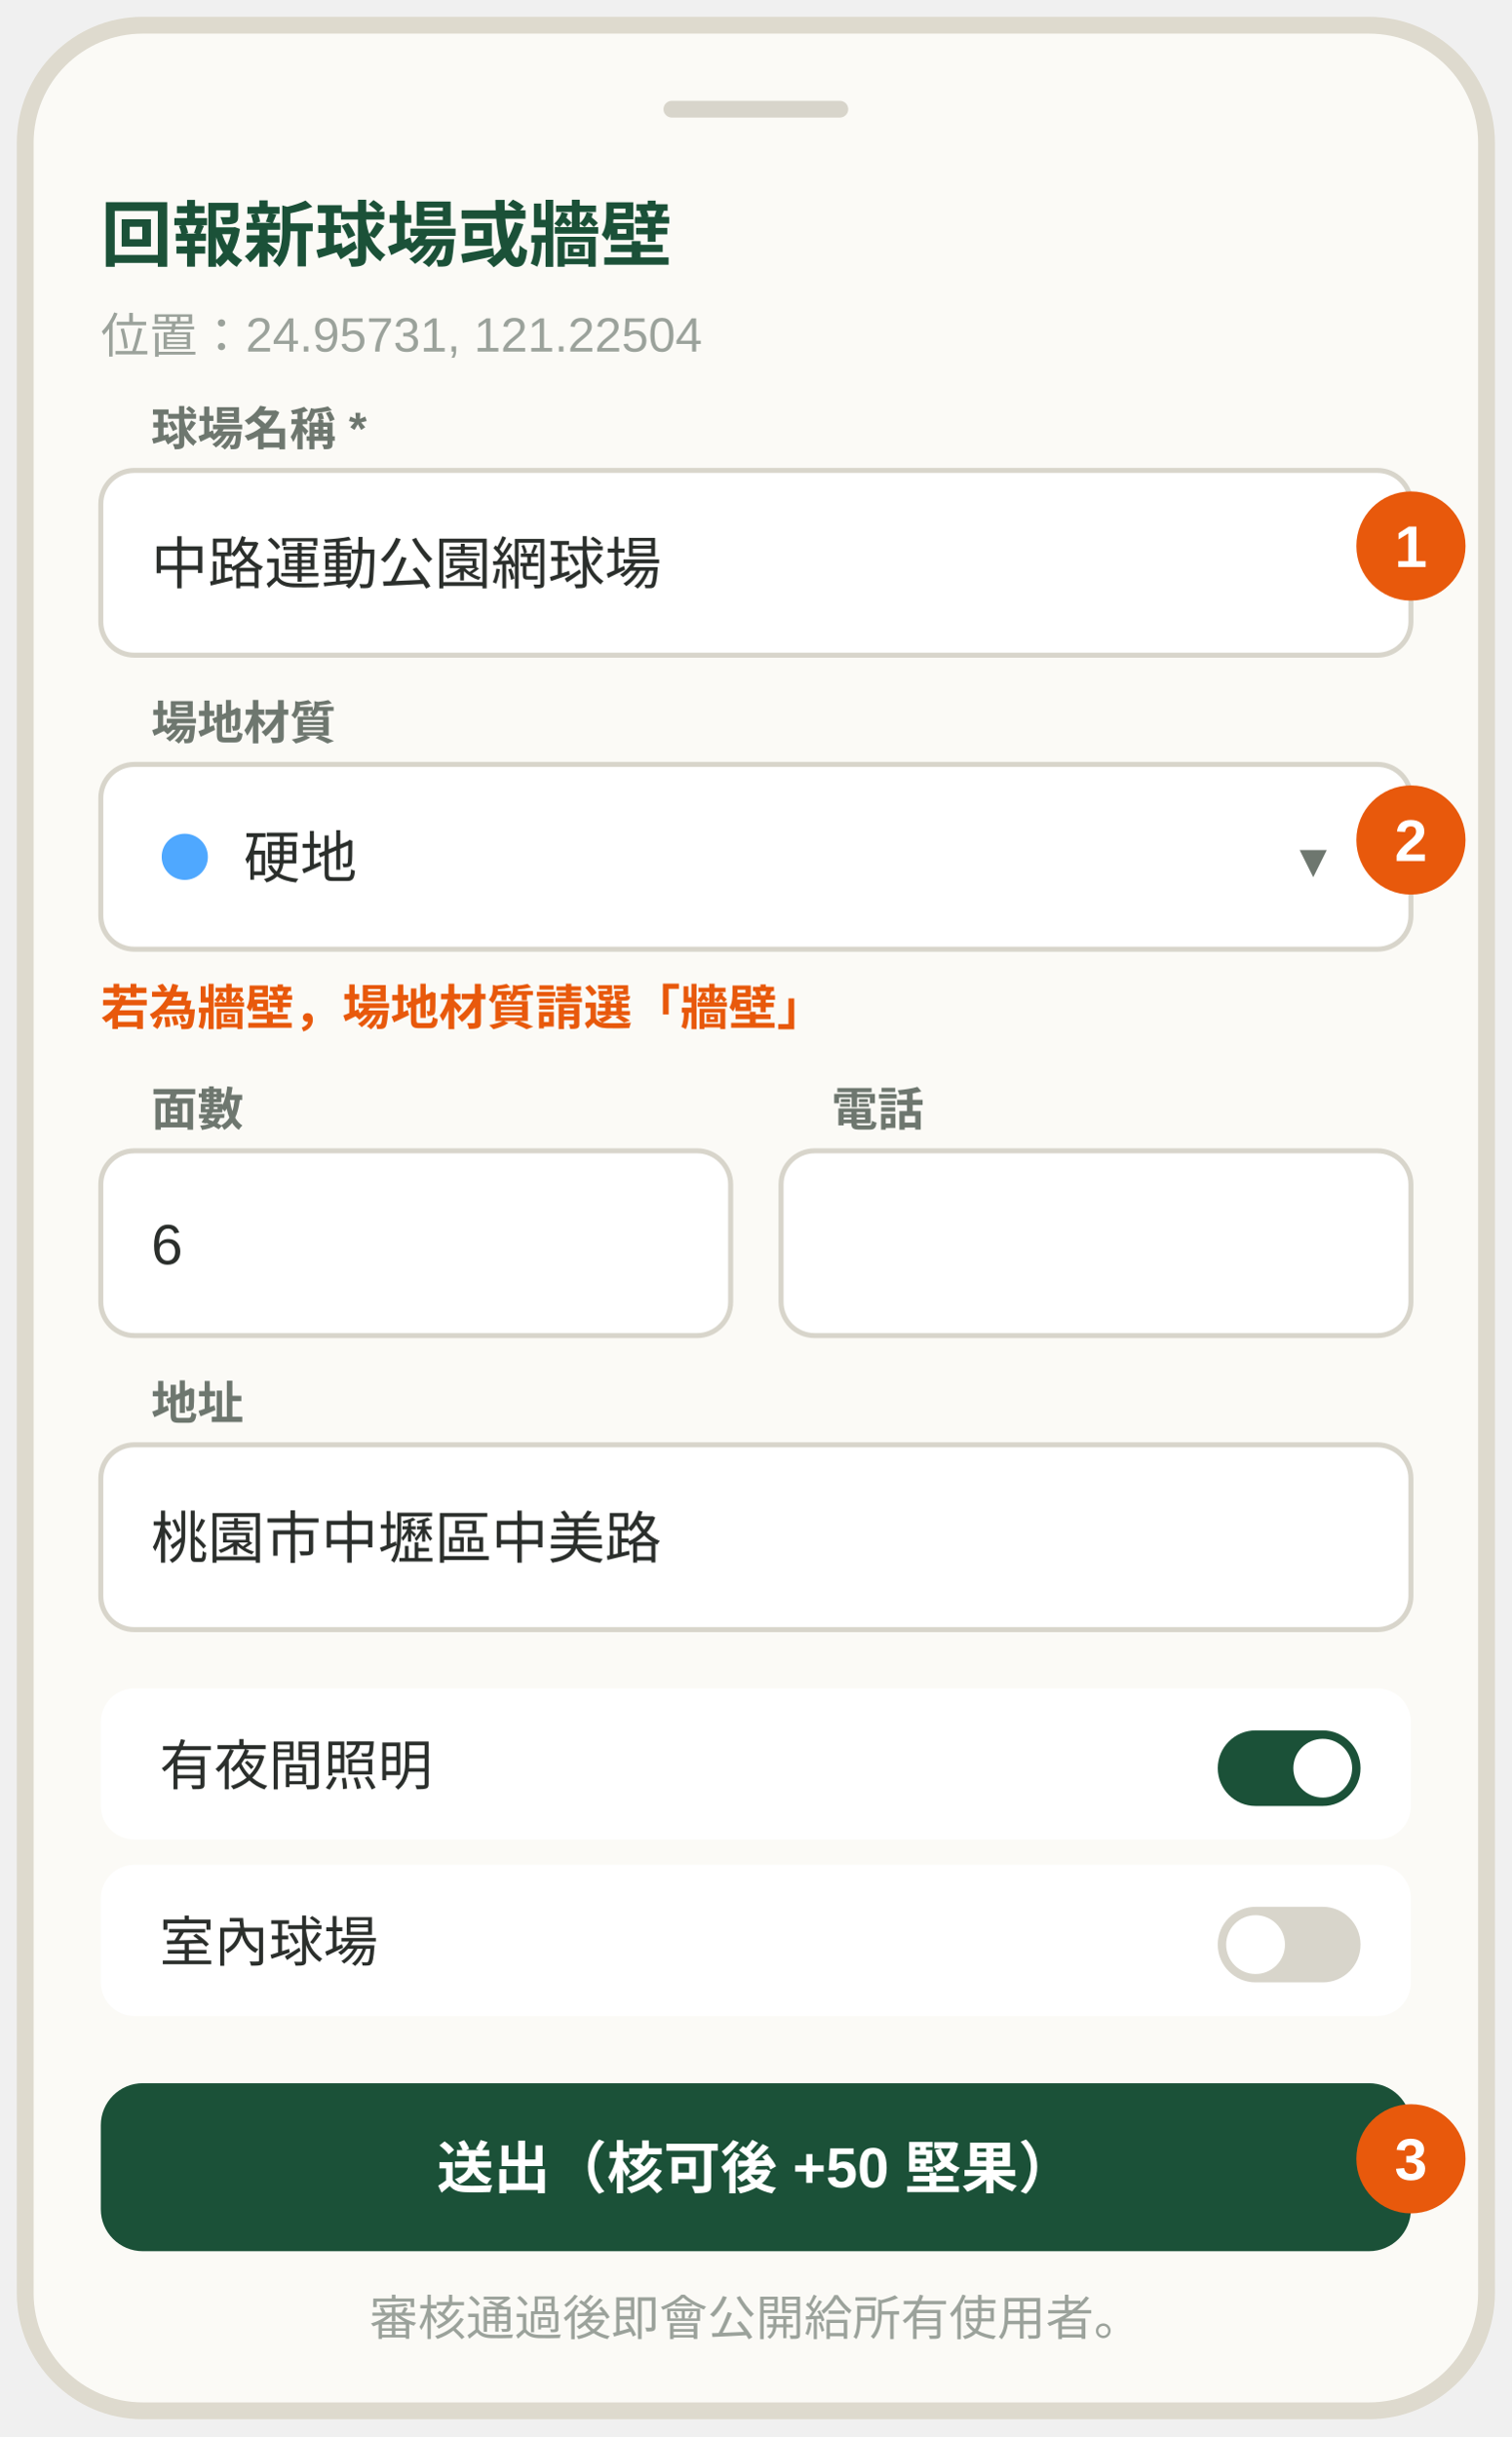
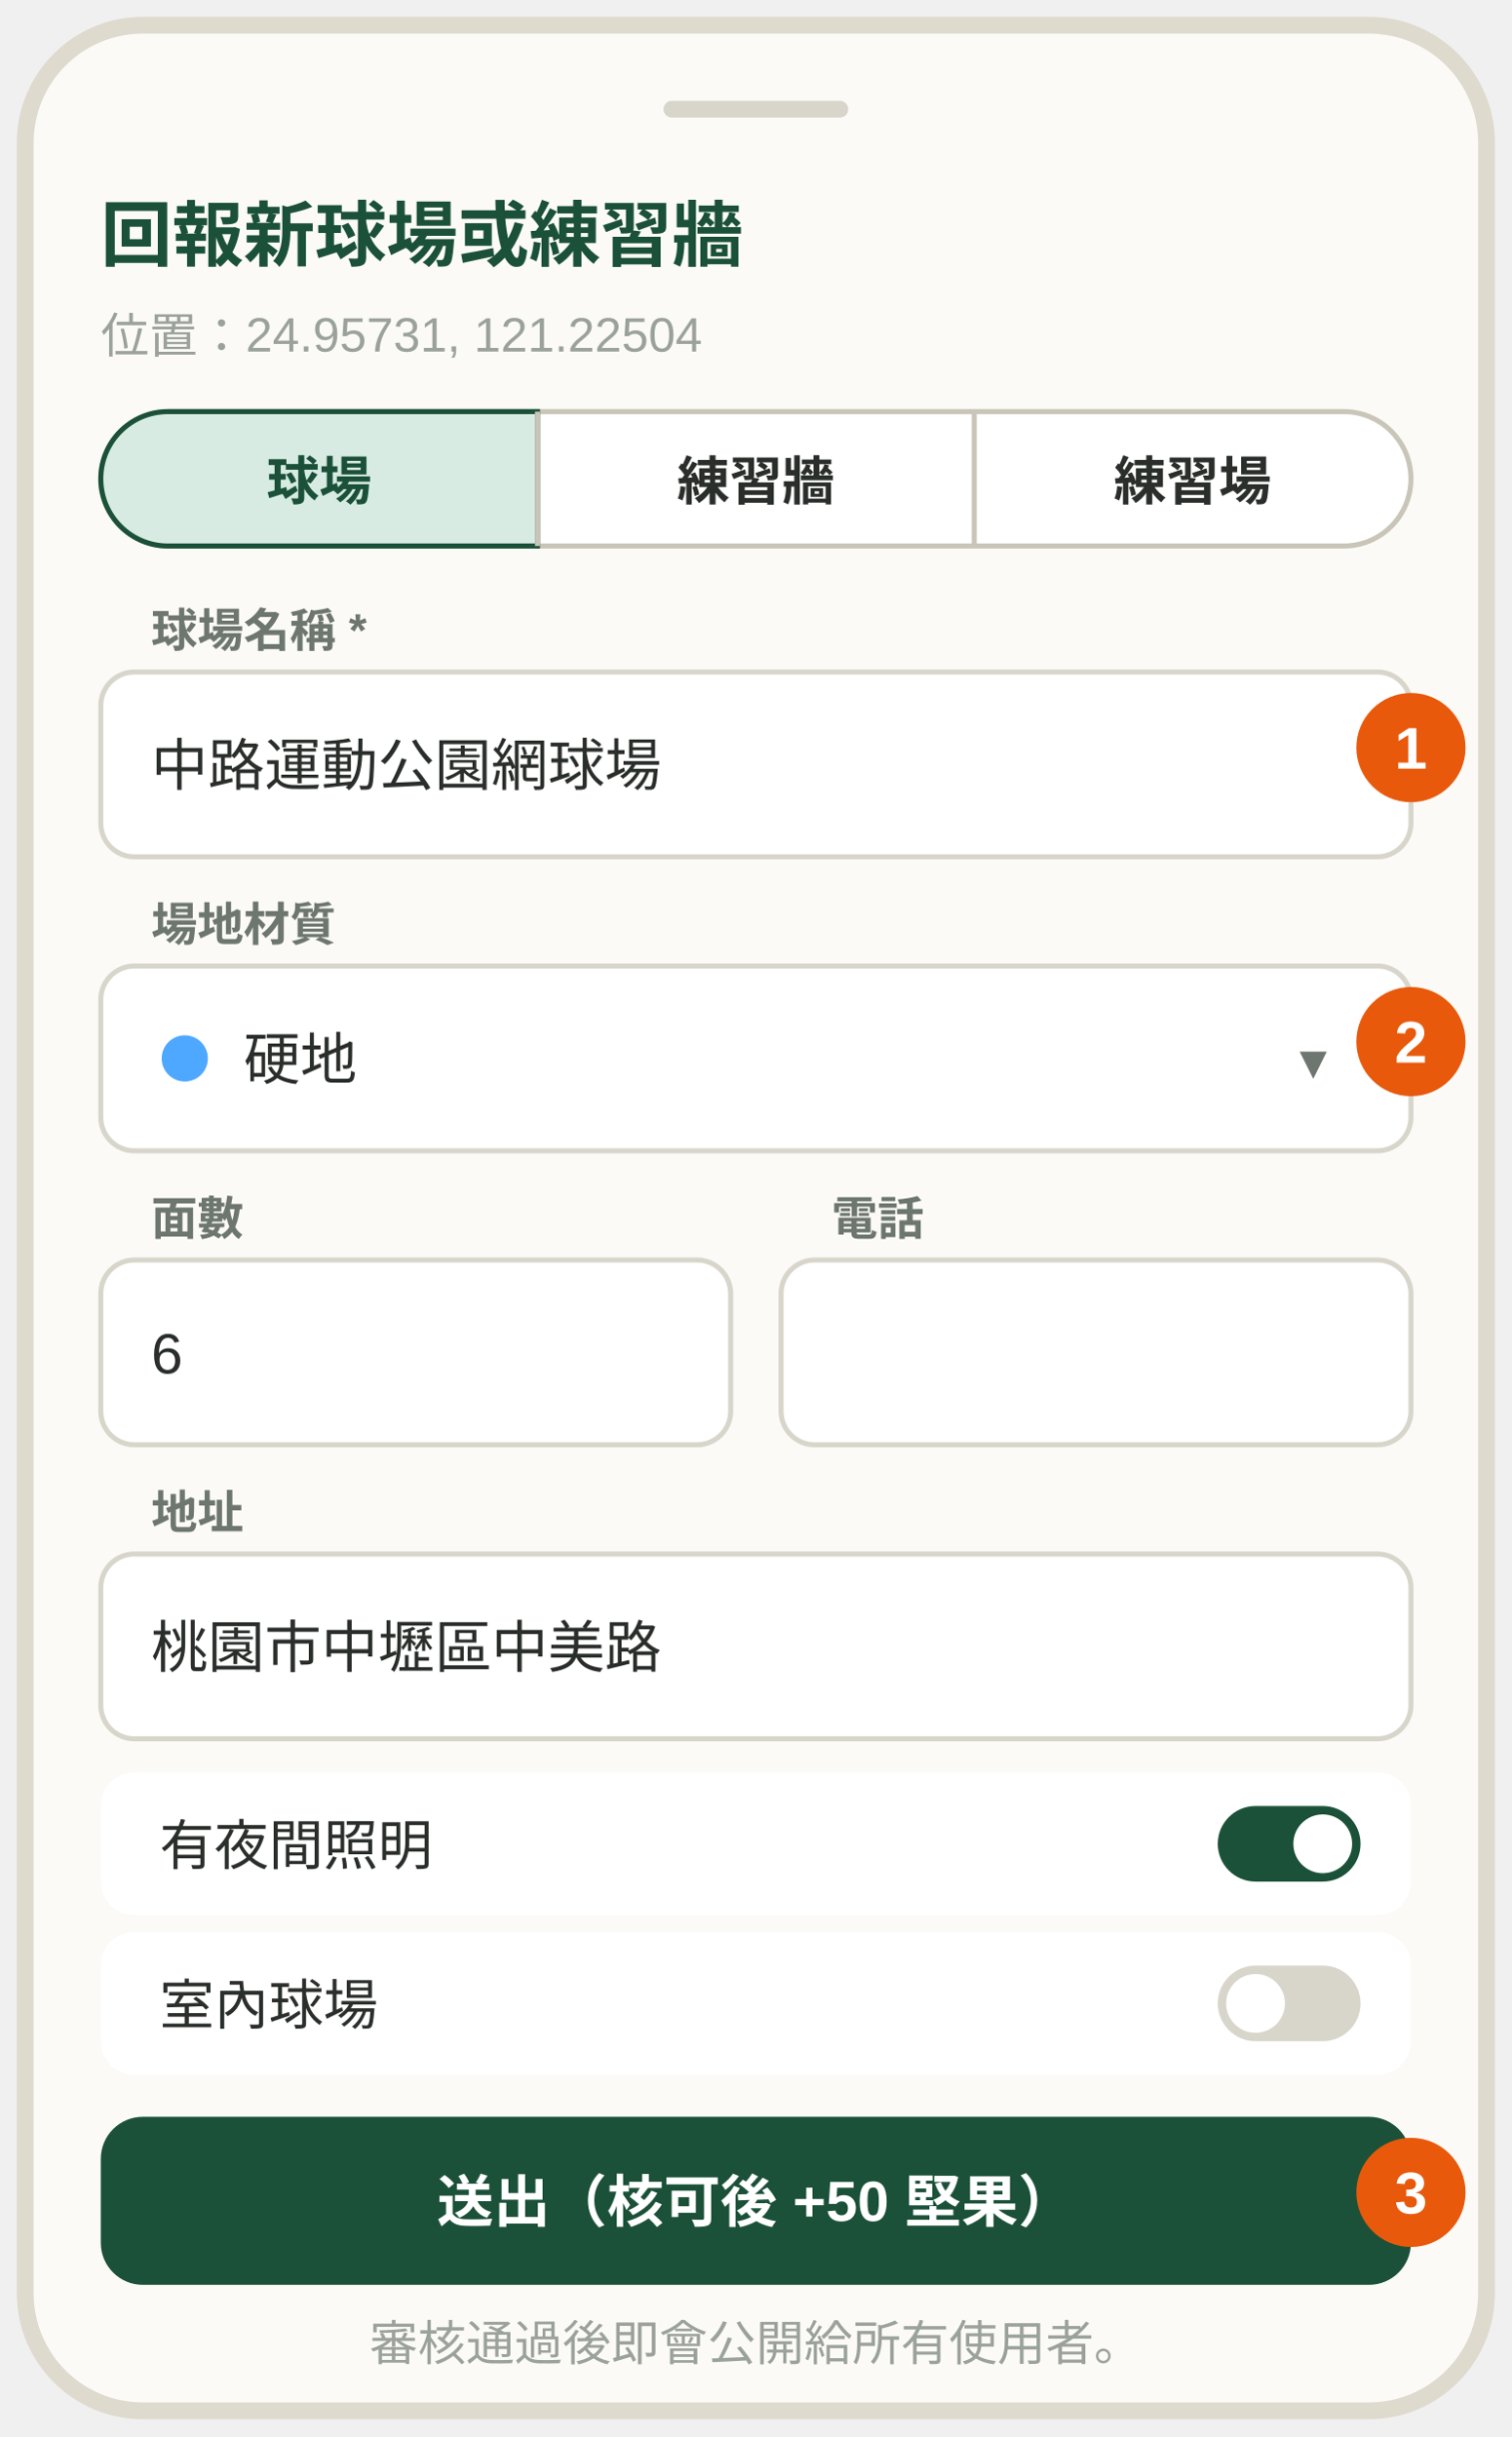
<svg xmlns="http://www.w3.org/2000/svg" viewBox="0 0 360 580" font-family="-apple-system, BlinkMacSystemFont, 'Segoe UI', 'PingFang TC', 'Noto Sans TC', 'Helvetica Neue', Arial, sans-serif">
  <rect x="4" y="4" width="352" height="572" rx="30" fill="#DEDACE" />
  <rect x="8" y="8" width="344" height="564" rx="26" fill="#FBFAF6" />
  <rect x="158" y="24" width="44" height="4" rx="2" fill="#D8D5CB" />
-   <text x="24" y="62" font-size="17" fill="#1B5138" font-weight="800" text-anchor="start">回報新球場或牆壁</text>
+   <text x="24" y="62" font-size="17" fill="#1B5138" font-weight="800" text-anchor="start">回報新球場或練習牆</text>
  <text x="24" y="84" font-size="11.5" fill="#9BA29B" font-weight="400" text-anchor="start">位置：24.95731, 121.22504</text>
-   <rect x="24" y="112" width="312" height="44" rx="8" fill="#FFFFFF" stroke="#D8D5CB" stroke-width="1.2" />
-   <text x="36" y="106" font-size="11" fill="#6E776F" font-weight="600" text-anchor="start">球場名稱 *</text>
-   <text x="36" y="139.0" font-size="13.5" fill="#2B2F2C" font-weight="500" text-anchor="start">中路運動公園網球場</text>
-   <rect x="24" y="182" width="312" height="44" rx="8" fill="#FFFFFF" stroke="#D8D5CB" stroke-width="1.2" />
-   <text x="36" y="176" font-size="11" fill="#6E776F" font-weight="600" text-anchor="start">場地材質</text>
-   <circle cx="44" cy="204" r="6" fill="#4FA8FF" stroke="#FFFFFF" />
-   <text x="58" y="209" font-size="13.5" fill="#2B2F2C" font-weight="500" text-anchor="start">硬地</text>
-   <text x="316" y="209" font-size="13" fill="#6E776F" font-weight="400" text-anchor="end">▾</text>
-   <text x="24" y="244" font-size="11.5" fill="#E8590C" font-weight="700" text-anchor="start">若為牆壁，場地材質請選「牆壁」</text>
-   <rect x="24" y="274" width="150" height="44" rx="8" fill="#FFFFFF" stroke="#D8D5CB" stroke-width="1.2" />
-   <text x="36" y="268" font-size="11" fill="#6E776F" font-weight="600" text-anchor="start">面數</text>
-   <text x="36" y="301.0" font-size="13.5" fill="#2B2F2C" font-weight="500" text-anchor="start">6</text>
-   <rect x="186" y="274" width="150" height="44" rx="8" fill="#FFFFFF" stroke="#D8D5CB" stroke-width="1.2" />
-   <text x="198" y="268" font-size="11" fill="#6E776F" font-weight="600" text-anchor="start">電話</text>
-   <rect x="24" y="344" width="312" height="44" rx="8" fill="#FFFFFF" stroke="#D8D5CB" stroke-width="1.2" />
-   <text x="36" y="338" font-size="11" fill="#6E776F" font-weight="600" text-anchor="start">地址</text>
-   <text x="36" y="371.0" font-size="13.5" fill="#2B2F2C" font-weight="500" text-anchor="start">桃園市中壢區中美路</text>
-   <rect x="24" y="402" width="312" height="36" rx="8" fill="#FFFFFF" />
-   <text x="38" y="425" font-size="13" fill="#2B2F2C" font-weight="500" text-anchor="start">有夜間照明</text>
-   <rect x="290" y="412" width="34" height="18" rx="9" fill="#1B5138" />
-   <circle cx="315" cy="421" r="7" fill="#FFFFFF" />
-   <rect x="24" y="444" width="312" height="36" rx="8" fill="#FFFFFF" />
-   <text x="38" y="467" font-size="13" fill="#2B2F2C" font-weight="500" text-anchor="start">室內球場</text>
-   <rect x="290" y="454" width="34" height="18" rx="9" fill="#D8D5CB" />
-   <circle cx="299" cy="463" r="7" fill="#FFFFFF" />
-   <rect x="24" y="496" width="312" height="40" rx="10" fill="#1B5138" />
-   <text x="180.0" y="521.0" font-size="13.5" fill="#FFFFFF" font-weight="700" text-anchor="middle">送出（核可後 +50 堅果）</text>
-   <text x="180" y="556" font-size="11.5" fill="#9BA29B" font-weight="400" text-anchor="middle">審核通過後即會公開給所有使用者。</text>
-   <circle cx="336" cy="130" r="13" fill="#E8590C" />
-   <text x="336" y="135" font-size="14" fill="#FFFFFF" font-weight="800" text-anchor="middle">1</text>
-   <circle cx="336" cy="200" r="13" fill="#E8590C" />
-   <text x="336" y="205" font-size="14" fill="#FFFFFF" font-weight="800" text-anchor="middle">2</text>
-   <circle cx="336" cy="514" r="13" fill="#E8590C" />
-   <text x="336" y="519" font-size="14" fill="#FFFFFF" font-weight="800" text-anchor="middle">3</text>
+   <rect x="24" y="98" width="312" height="32" rx="16" fill="#FFFFFF" stroke="#C9C5B8" stroke-width="1.2" />
+   <path d="M40 98 H128 V130 H40 a16 16 0 0 1 0 -32 z" fill="#D7EBE3" stroke="#1B5138" stroke-width="1.2" />
+   <line x1="128" y1="98" x2="128" y2="130" stroke="#C9C5B8" stroke-width="1.2" />
+   <line x1="232" y1="98" x2="232" y2="130" stroke="#C9C5B8" stroke-width="1.2" />
+   <text x="76" y="119" font-size="12.5" fill="#1B5138" font-weight="800" text-anchor="middle">球場</text>
+   <text x="180" y="119" font-size="12.5" fill="#2B2F2C" font-weight="600" text-anchor="middle">練習牆</text>
+   <text x="284" y="119" font-size="12.5" fill="#2B2F2C" font-weight="600" text-anchor="middle">練習場</text>
+   <rect x="24" y="160" width="312" height="44" rx="8" fill="#FFFFFF" stroke="#D8D5CB" stroke-width="1.2" />
+   <text x="36" y="154" font-size="11" fill="#6E776F" font-weight="600" text-anchor="start">球場名稱 *</text>
+   <text x="36" y="187.0" font-size="13.5" fill="#2B2F2C" font-weight="500" text-anchor="start">中路運動公園網球場</text>
+   <rect x="24" y="230" width="312" height="44" rx="8" fill="#FFFFFF" stroke="#D8D5CB" stroke-width="1.2" />
+   <text x="36" y="224" font-size="11" fill="#6E776F" font-weight="600" text-anchor="start">場地材質</text>
+   <circle cx="44" cy="252" r="6" fill="#4FA8FF" stroke="#FFFFFF" />
+   <text x="58" y="257" font-size="13.5" fill="#2B2F2C" font-weight="500" text-anchor="start">硬地</text>
+   <text x="316" y="257" font-size="13" fill="#6E776F" font-weight="400" text-anchor="end">▾</text>
+   <rect x="24" y="300" width="150" height="44" rx="8" fill="#FFFFFF" stroke="#D8D5CB" stroke-width="1.2" />
+   <text x="36" y="294" font-size="11" fill="#6E776F" font-weight="600" text-anchor="start">面數</text>
+   <text x="36" y="327.0" font-size="13.5" fill="#2B2F2C" font-weight="500" text-anchor="start">6</text>
+   <rect x="186" y="300" width="150" height="44" rx="8" fill="#FFFFFF" stroke="#D8D5CB" stroke-width="1.2" />
+   <text x="198" y="294" font-size="11" fill="#6E776F" font-weight="600" text-anchor="start">電話</text>
+   <rect x="24" y="370" width="312" height="44" rx="8" fill="#FFFFFF" stroke="#D8D5CB" stroke-width="1.2" />
+   <text x="36" y="364" font-size="11" fill="#6E776F" font-weight="600" text-anchor="start">地址</text>
+   <text x="36" y="397.0" font-size="13.5" fill="#2B2F2C" font-weight="500" text-anchor="start">桃園市中壢區中美路</text>
+   <rect x="24" y="422" width="312" height="34" rx="8" fill="#FFFFFF" />
+   <text x="38" y="444" font-size="13" fill="#2B2F2C" font-weight="500" text-anchor="start">有夜間照明</text>
+   <rect x="290" y="430" width="34" height="18" rx="9" fill="#1B5138" />
+   <circle cx="315" cy="439" r="7" fill="#FFFFFF" />
+   <rect x="24" y="460" width="312" height="34" rx="8" fill="#FFFFFF" />
+   <text x="38" y="482" font-size="13" fill="#2B2F2C" font-weight="500" text-anchor="start">室內球場</text>
+   <rect x="290" y="468" width="34" height="18" rx="9" fill="#D8D5CB" />
+   <circle cx="299" cy="477" r="7" fill="#FFFFFF" />
+   <rect x="24" y="504" width="312" height="40" rx="10" fill="#1B5138" />
+   <text x="180.0" y="529.0" font-size="13.5" fill="#FFFFFF" font-weight="700" text-anchor="middle">送出（核可後 +50 堅果）</text>
+   <text x="180" y="562" font-size="11.5" fill="#9BA29B" font-weight="400" text-anchor="middle">審核通過後即會公開給所有使用者。</text>
+   <circle cx="336" cy="178" r="13" fill="#E8590C" />
+   <text x="336" y="183" font-size="14" fill="#FFFFFF" font-weight="800" text-anchor="middle">1</text>
+   <circle cx="336" cy="248" r="13" fill="#E8590C" />
+   <text x="336" y="253" font-size="14" fill="#FFFFFF" font-weight="800" text-anchor="middle">2</text>
+   <circle cx="336" cy="522" r="13" fill="#E8590C" />
+   <text x="336" y="527" font-size="14" fill="#FFFFFF" font-weight="800" text-anchor="middle">3</text>
</svg>
